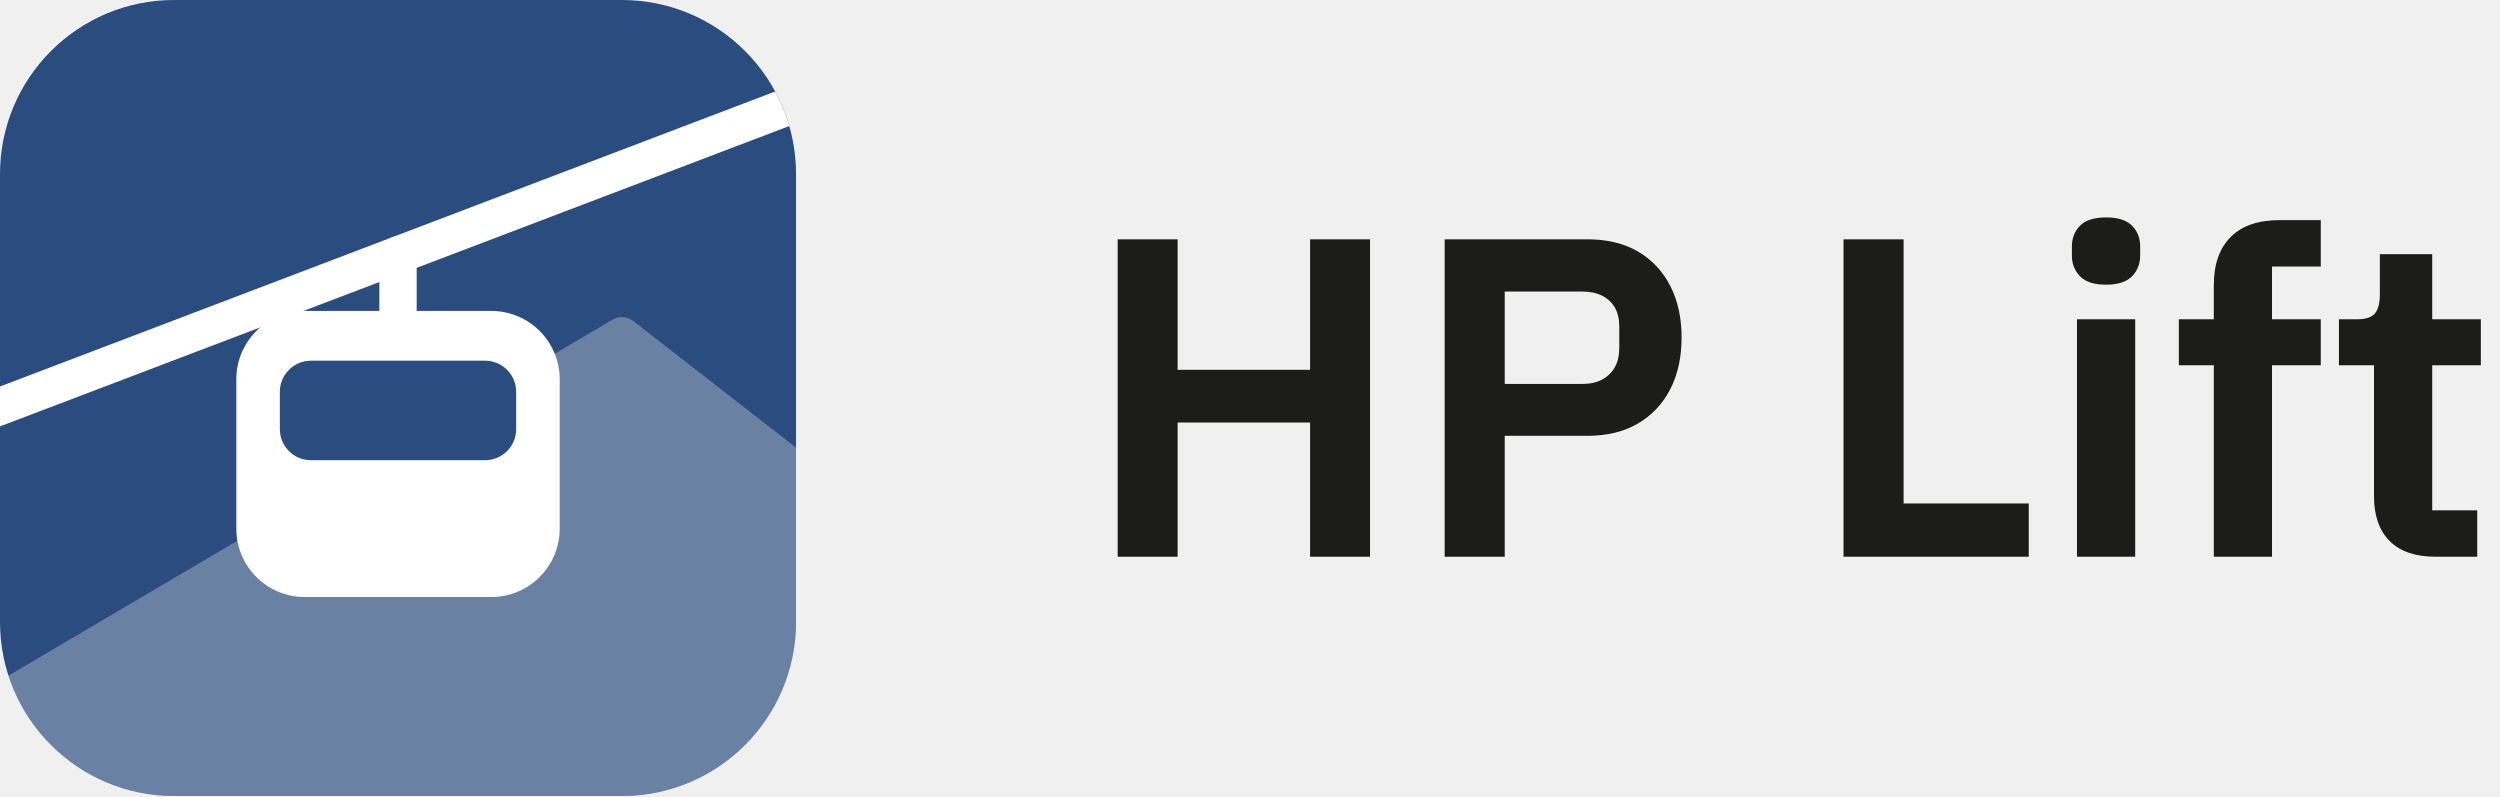
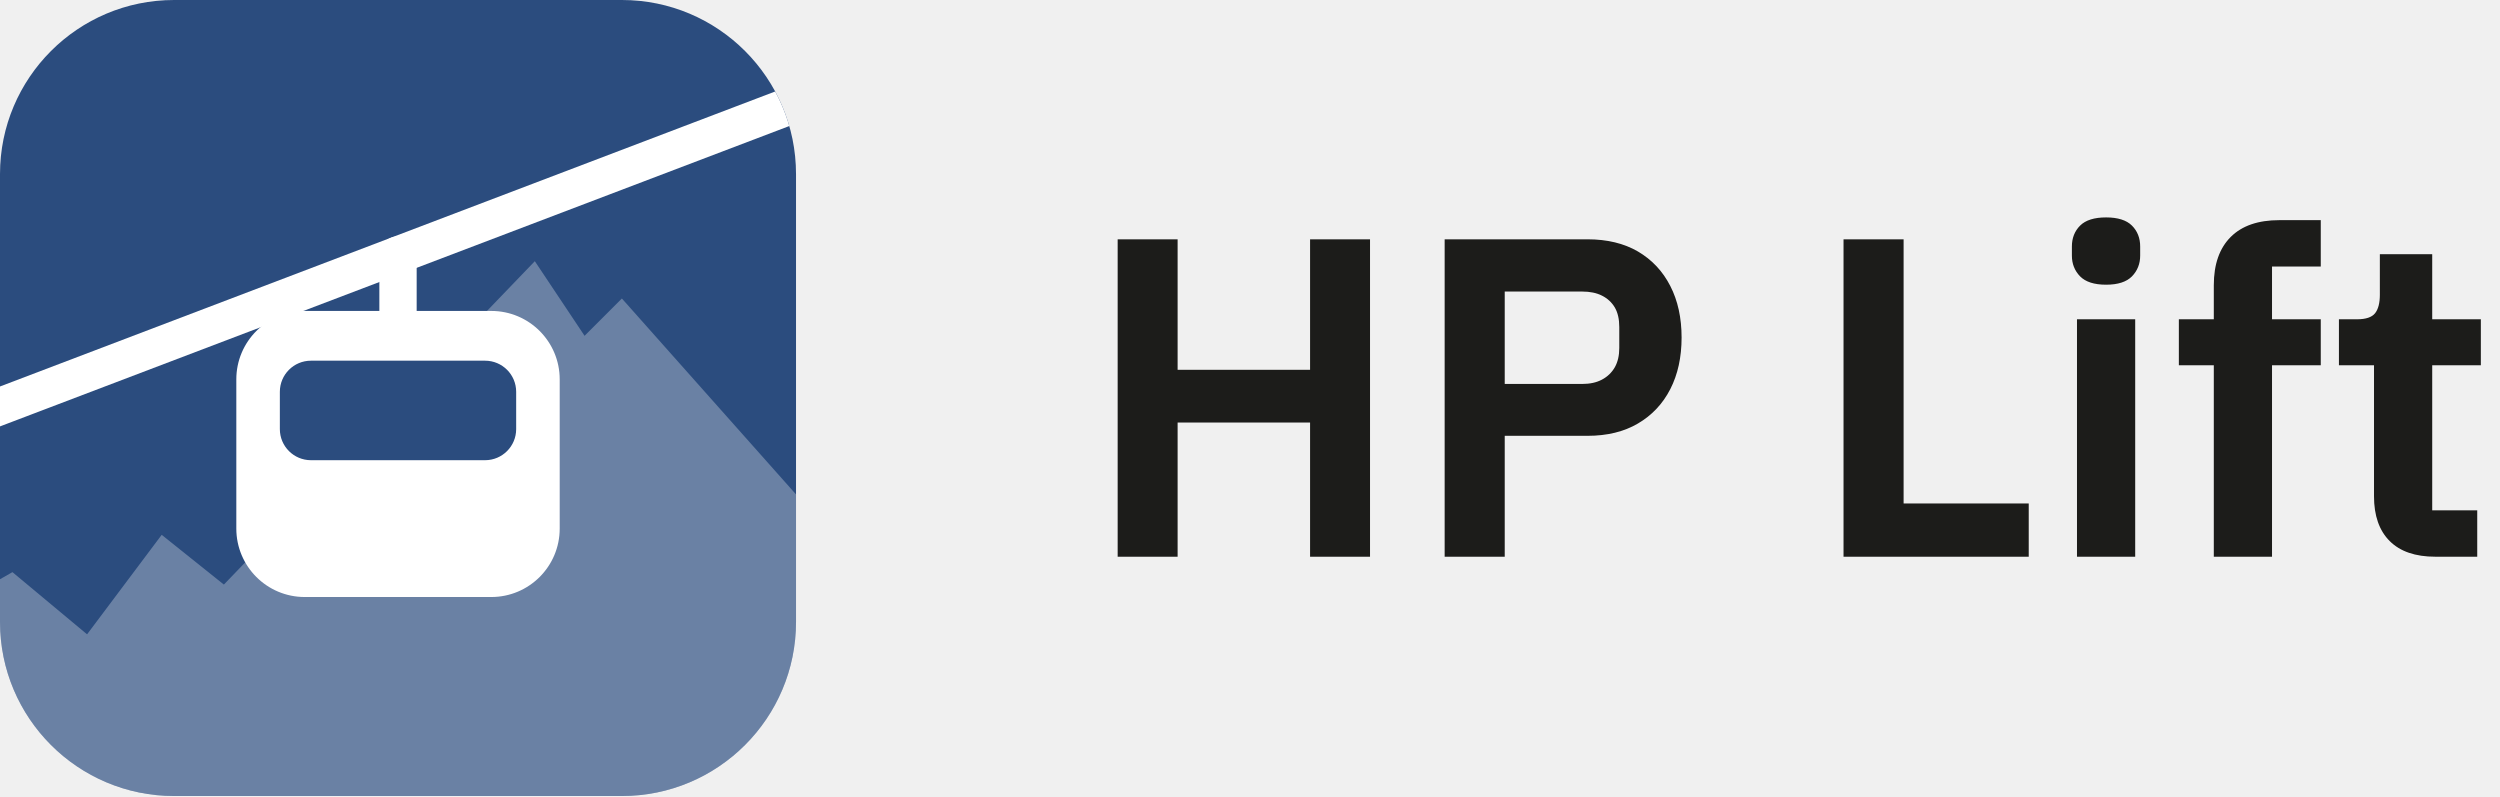
<svg xmlns="http://www.w3.org/2000/svg" viewBox="0 0 201 64">
  <defs>
    <clipPath id="hp-lift-ruta">
      <rect width="64" height="64" rx="14" />
    </clipPath>
  </defs>
  <g clip-path="url(#hp-lift-ruta)">
    <rect width="64" height="64" fill="#2b4c7e" />
    <g opacity=".3">
-       <path d="M-6 70V60l56-33 18 14v29z" fill="#ffffff" stroke="#ffffff" stroke-width="3" stroke-linejoin="round" />
+       <path d="M-6 70V50l7-4 6 5 6-8 5 4 25-26 4 6 3-3 16 18V70z" fill="#ffffff" />
    </g>
    <g stroke="#ffffff" stroke-width="3" stroke-linecap="round">
      <path d="M-4 34.2 68 6.8" />
      <path d="M32 20.5v5" />
    </g>
    <rect x="19" y="25" width="26" height="23" rx="5.5" fill="#ffffff" />
    <rect x="22.5" y="29" width="19" height="8" rx="2.5" fill="#2b4c7e" />
  </g>
  <path d="M110.15 44.76L105.33 44.76L105.33 33.97L94.68 33.97L94.68 44.76L89.86 44.76L89.86 19.24L94.68 19.24L94.68 29.73L105.33 29.73L105.33 19.24L110.15 19.24L110.15 44.76ZM120.98 35.04L120.98 44.76L116.15 44.76L116.15 19.24L127.63 19.24Q130.01 19.24 131.69 20.22Q133.38 21.21 134.29 22.99Q135.20 24.76 135.20 27.14L135.20 27.14Q135.20 29.51 134.29 31.29Q133.38 33.06 131.69 34.05Q130.01 35.04 127.63 35.04L127.63 35.04L120.98 35.04ZM127.20 23.44L120.98 23.44L120.98 30.87L127.20 30.87Q128.15 30.87 128.80 30.52Q129.46 30.17 129.83 29.53Q130.19 28.89 130.19 27.98L130.19 27.98L130.19 26.29Q130.19 25.34 129.83 24.72Q129.46 24.10 128.80 23.77Q128.15 23.44 127.20 23.44L127.20 23.44ZM163.11 40.48L163.11 44.76L148.22 44.76L148.22 19.24L153.05 19.24L153.05 40.48L163.11 40.48ZM169.33 22.89L169.33 22.89Q167.90 22.89 167.24 22.22Q166.58 21.54 166.58 20.55L166.58 20.55L166.58 19.82Q166.58 18.80 167.24 18.14Q167.90 17.48 169.33 17.48L169.33 17.48Q170.75 17.48 171.41 18.14Q172.07 18.80 172.07 19.82L172.07 19.82L172.07 20.55Q172.07 21.54 171.41 22.22Q170.75 22.89 169.33 22.89ZM171.67 44.76L166.99 44.76L166.99 25.67L171.67 25.67L171.67 44.76ZM182.67 44.76L177.99 44.76L177.99 29.37L175.18 29.37L175.18 25.67L177.99 25.67L177.99 22.93Q177.99 20.41 179.35 19.05Q180.70 17.70 183.26 17.70L183.26 17.70L186.59 17.70L186.59 21.43L182.67 21.43L182.67 25.67L186.59 25.67L186.59 29.37L182.67 29.37L182.67 44.76ZM199.17 41.03L199.17 44.76L195.80 44.76Q193.39 44.76 192.13 43.50Q190.87 42.24 190.87 39.90L190.87 39.90L190.87 29.37L188.05 29.37L188.05 25.67L189.51 25.67Q190.57 25.67 190.96 25.18Q191.34 24.69 191.34 23.70L191.34 23.70L191.34 20.44L195.55 20.44L195.55 25.67L199.46 25.67L199.46 29.37L195.55 29.37L195.55 41.03L199.17 41.03Z" fill="#1c1c1a" />
</svg>
